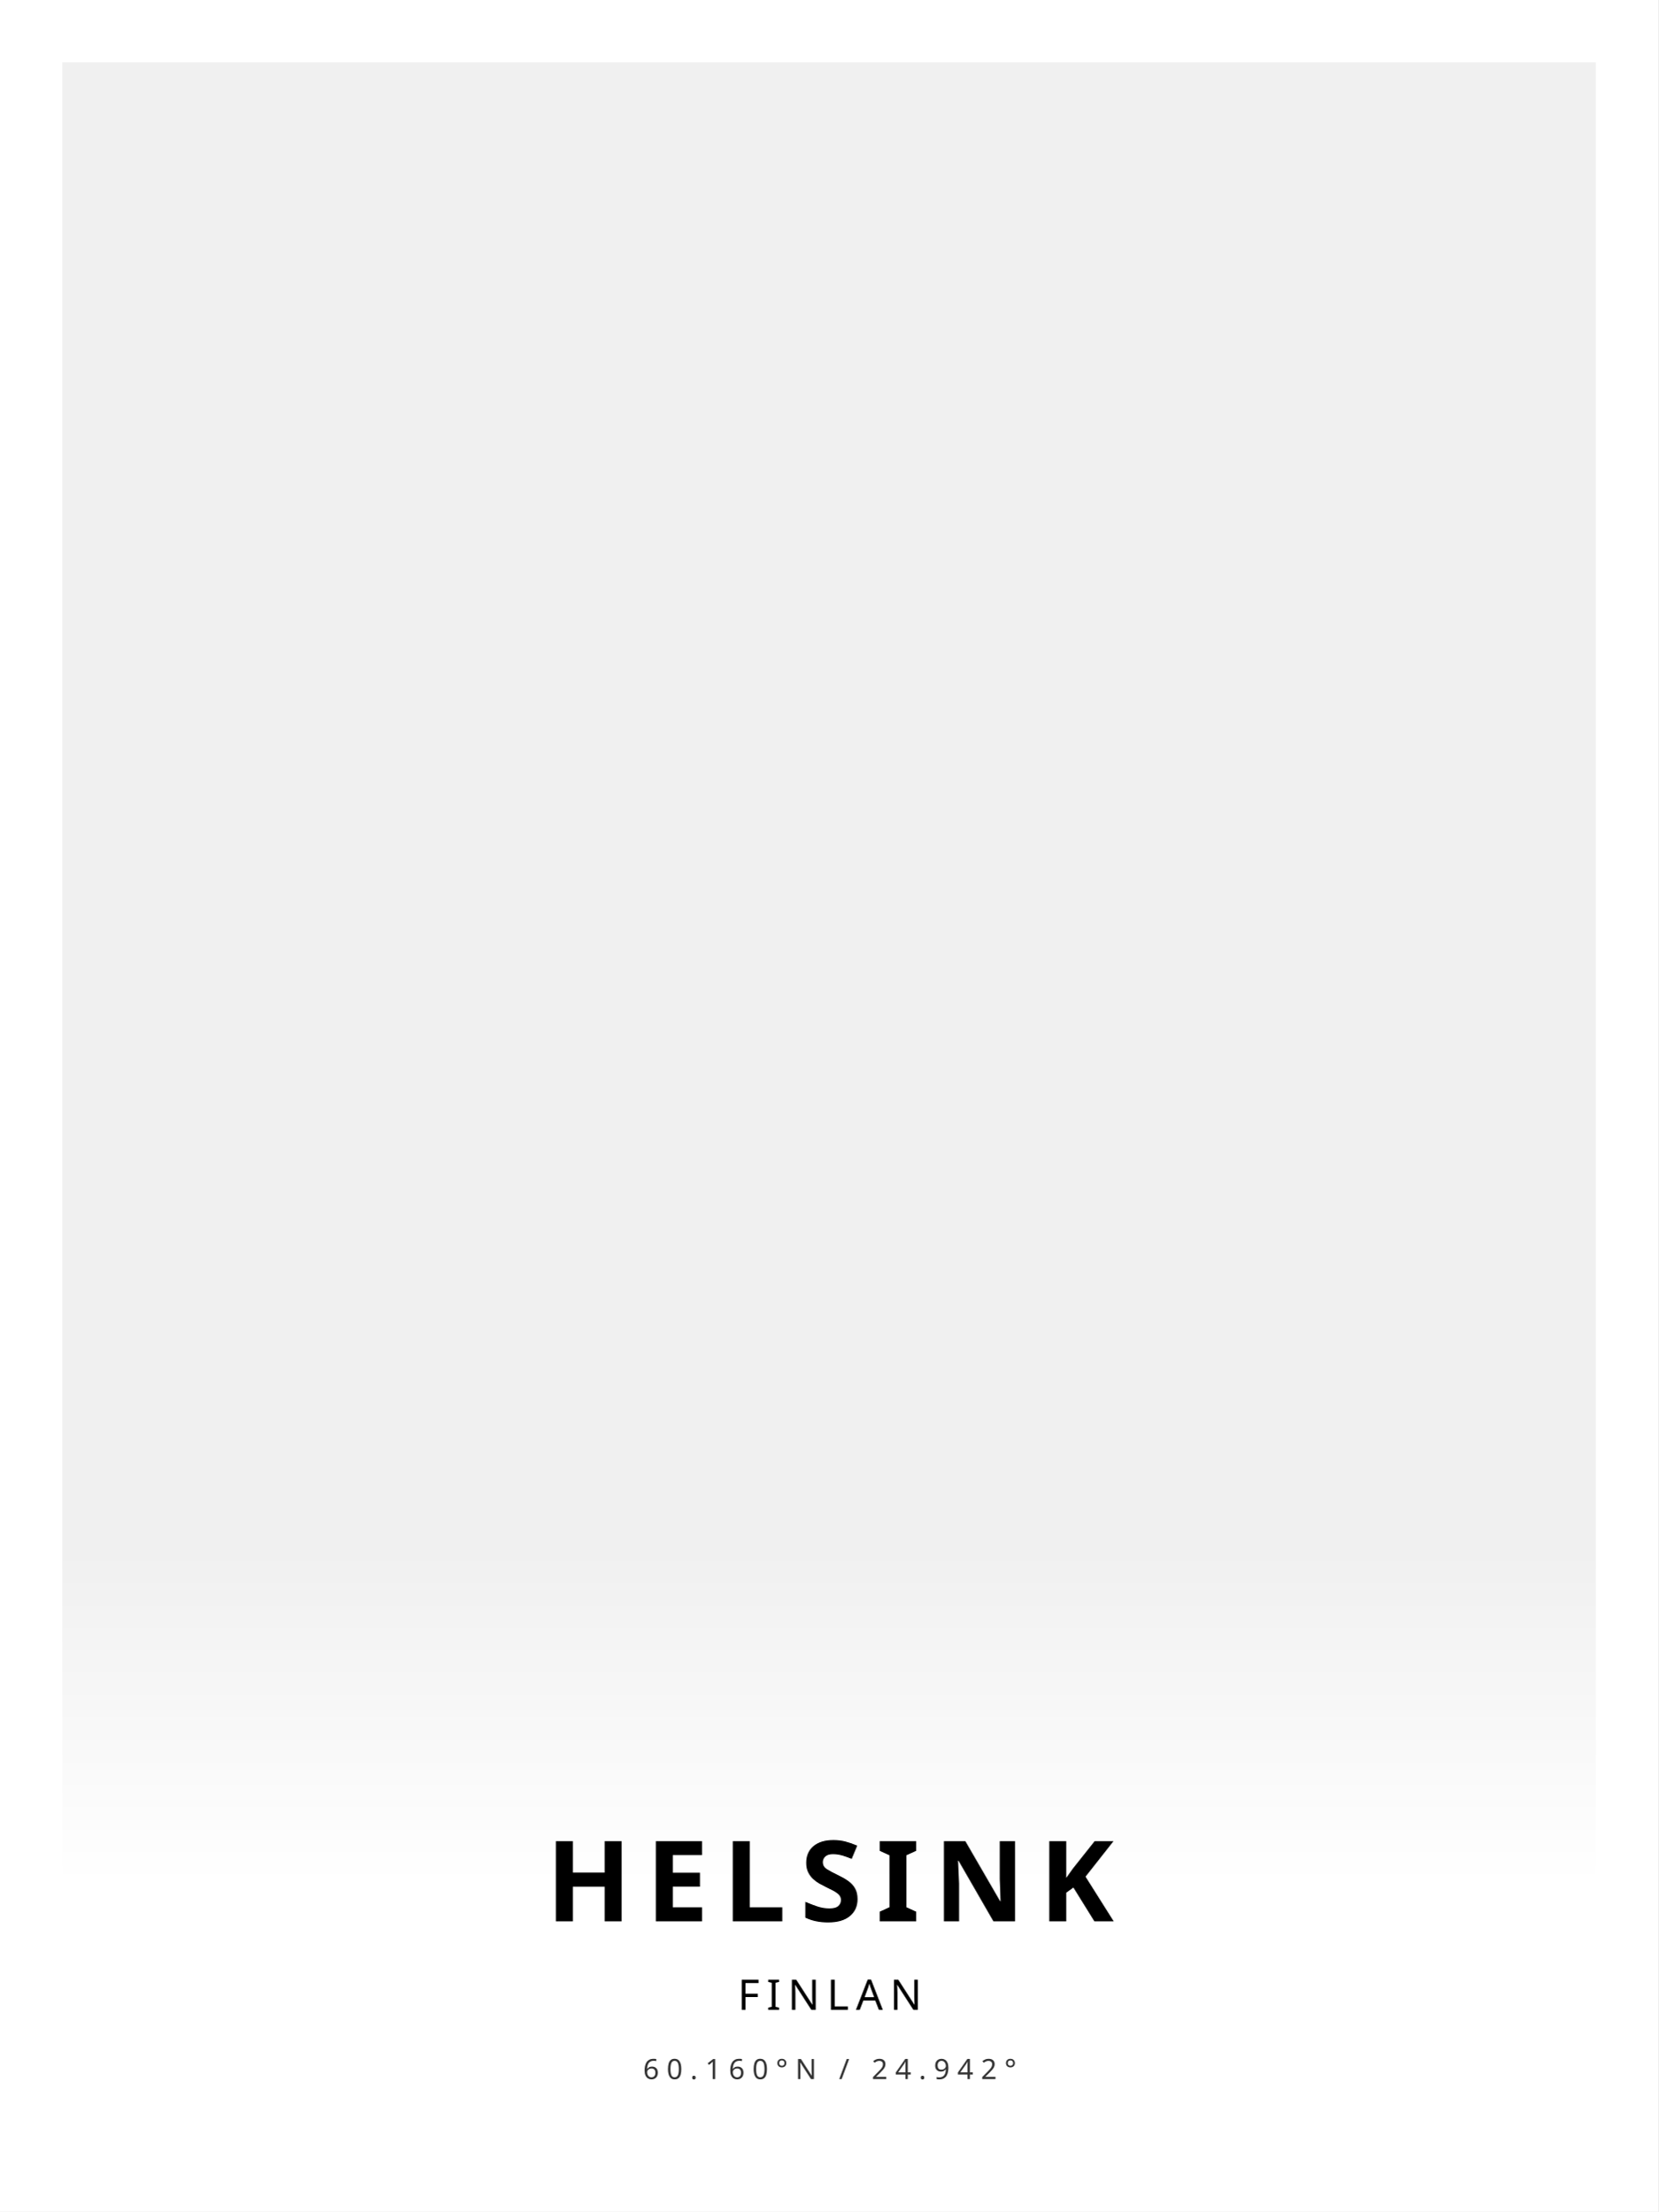
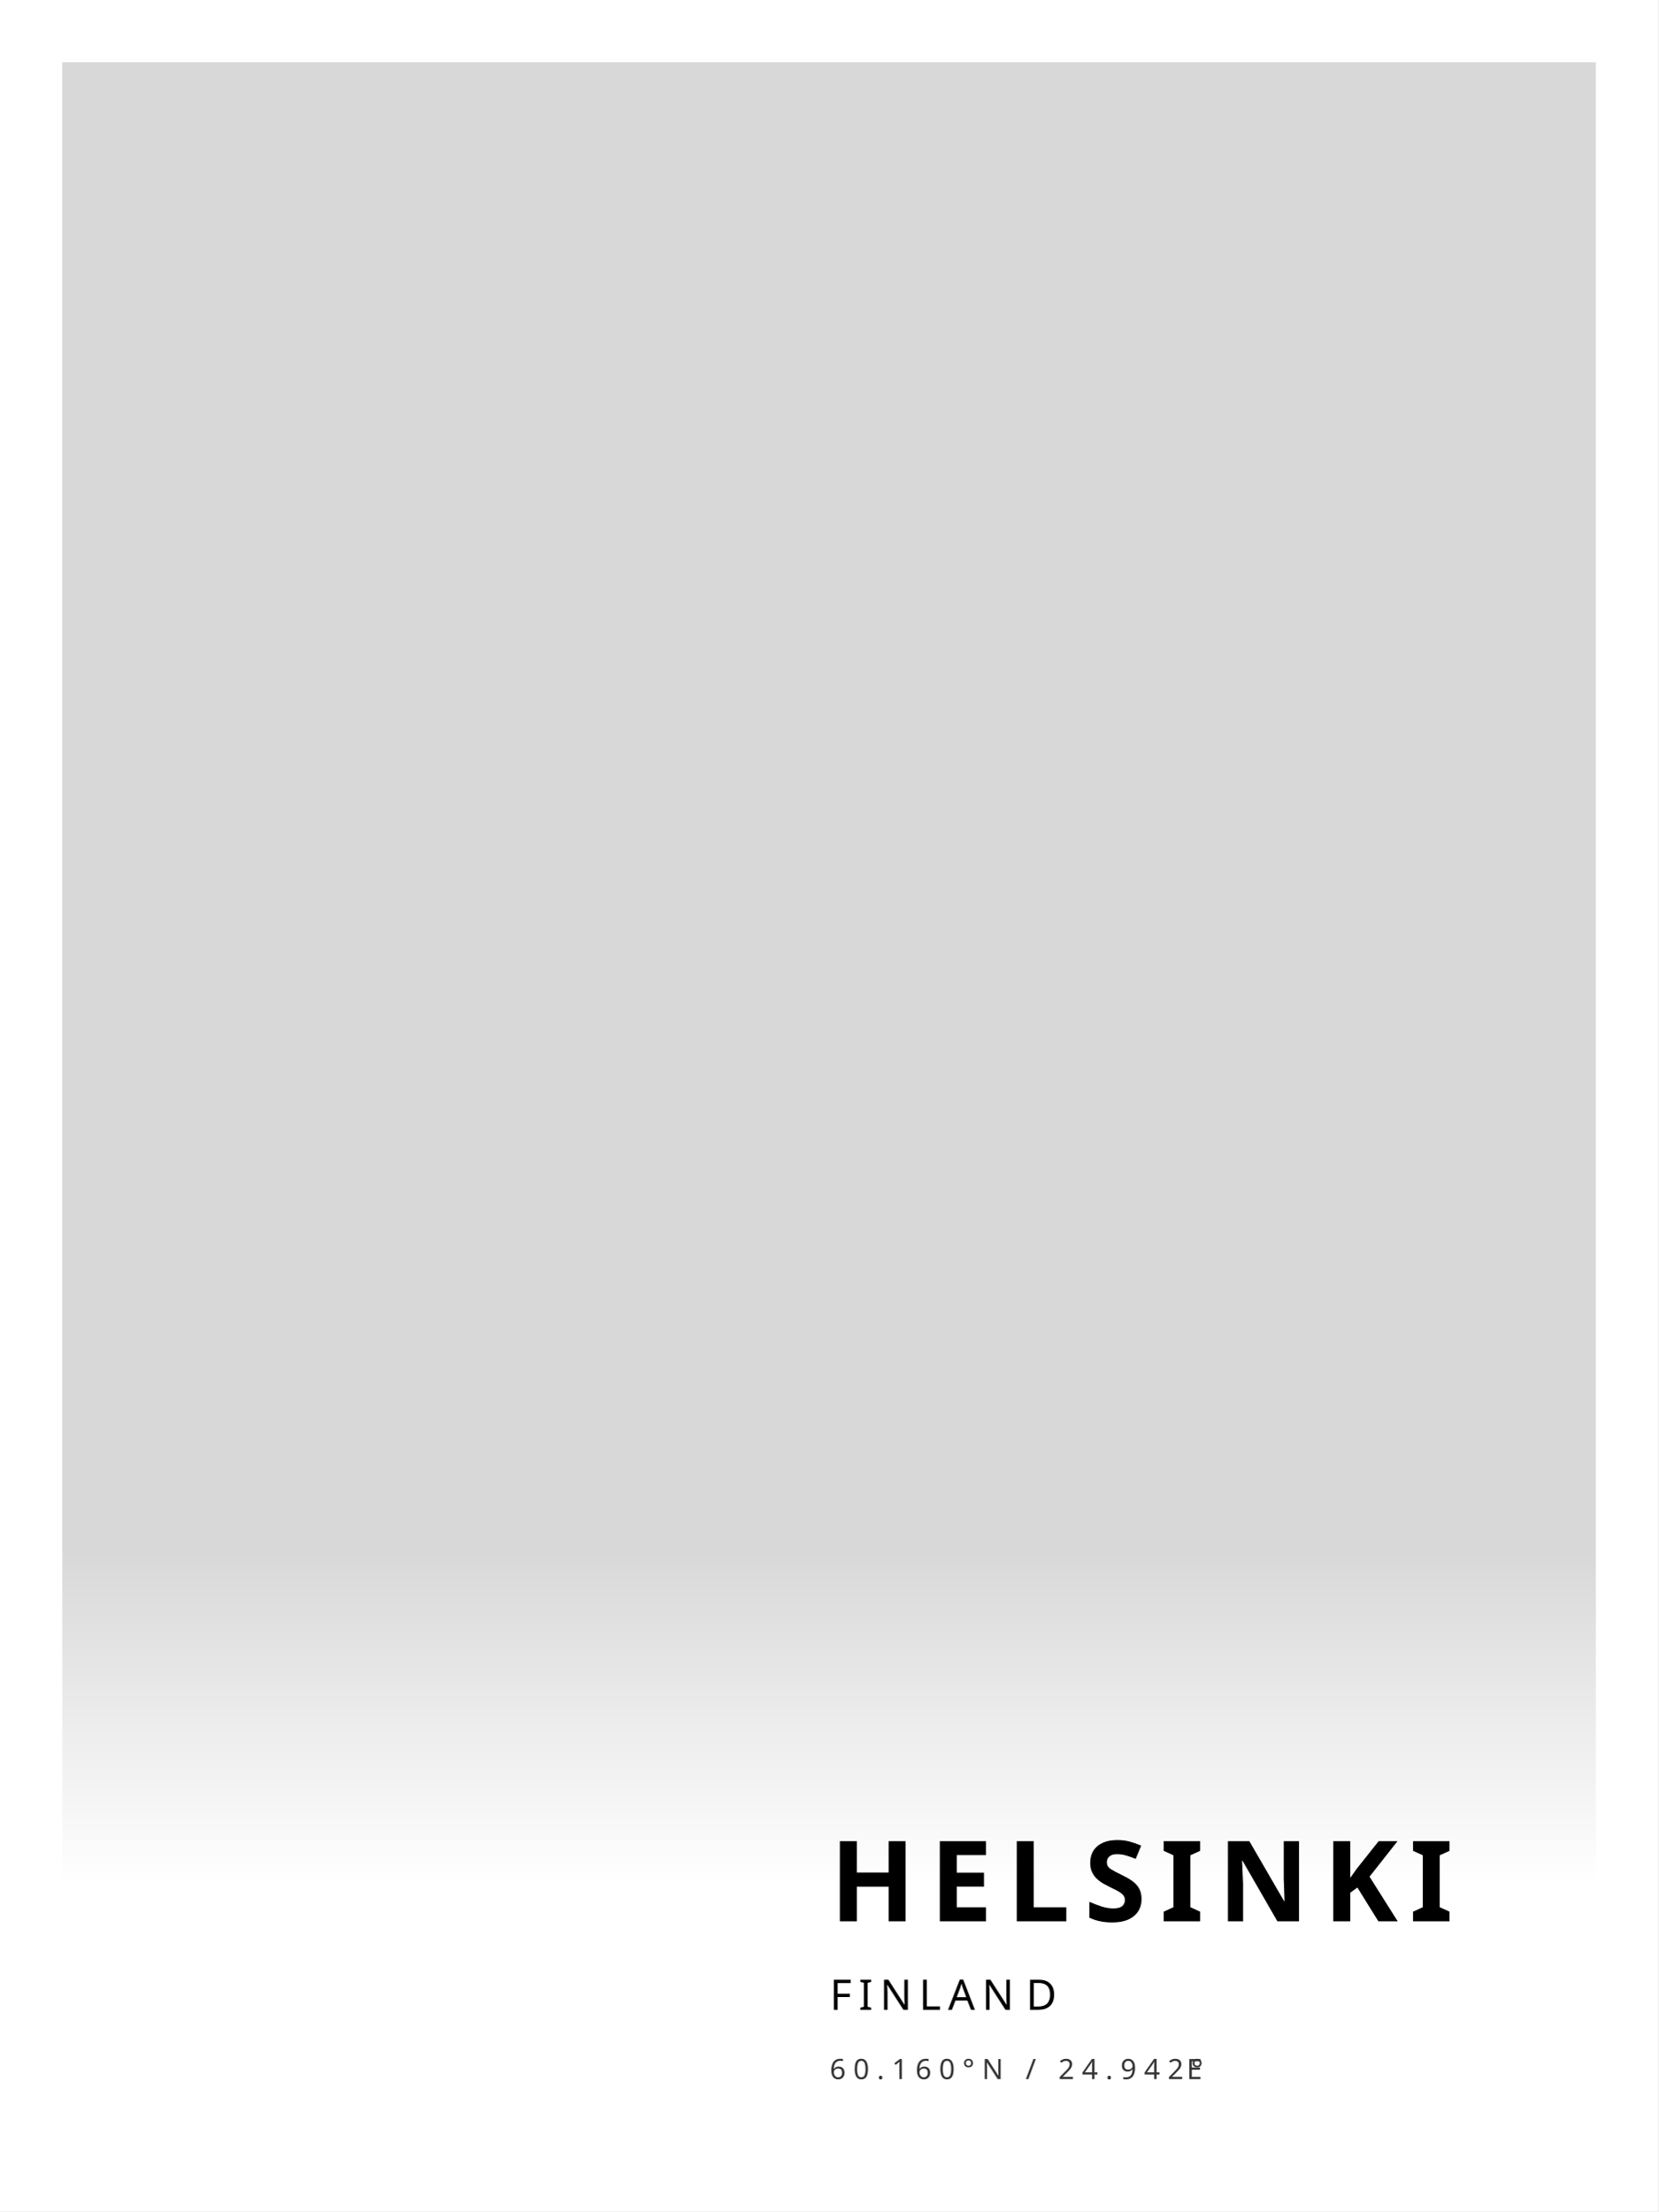
<svg xmlns="http://www.w3.org/2000/svg" width="3543px" height="4724px" viewBox="0 0 3543 4724" version="1.1">
  <defs>
    <linearGradient x1="50%" y1="0%" x2="50%" y2="54.413%" id="linearGradient-1">
      <stop stop-color="#FFF" stop-opacity="0" offset="0%" />
      <stop stop-color="#FFF" offset="100%" />
    </linearGradient>
  </defs>
  <g id="Page-2" stroke="none" stroke-width="1" fill="none" fill-rule="evenodd">
    <g id="30x40cm-portrait">
+       <rect id="hide-this" fill="#D8D8D8" x="0" y="0" width="3543" height="4725" />
      <path d="M0,0 L3543,0 L3543,4725 L0,4725 L0,0 Z M133,133 L3410,133 L3410,4599 L133,4599 L133,133 Z" id="borders" fill="#FFF" />
      <rect id="gradient" fill="url(#linearGradient-1)" x="101" y="3308" width="3360" height="1324" />
      <g id="labels" transform="translate(1773, 3877)">
-         <g id="center" text-anchor="middle">
+         <g id="center">
          <text id="text" font-family="JosefinSans-Light, Josefin Sans" font-size="60" font-weight="300" letter-spacing="16" fill="#343434">
            <tspan x="0" y="565">60.160°N / 24.942°</tspan>
+             <tspan x="762.42" y="565">E</tspan>
          </text>
          <text id="small-header" font-family="JosefinSans, Josefin Sans" font-size="90" font-weight="normal" letter-spacing="15" fill="#000">
            <tspan x="0" y="417">FINLAN</tspan>
+             <tspan x="419.22" y="417">D</tspan>
          </text>
          <text id="header" font-family="JosefinSans-Bold, Josefin Sans" font-size="240" font-weight="bold" letter-spacing="30" fill="#000">
            <tspan x="0" y="228">HELSINK</tspan>
+             <tspan x="1238.64" y="228">I</tspan>
          </text>
        </g>
      </g>
    </g>
  </g>
</svg>
